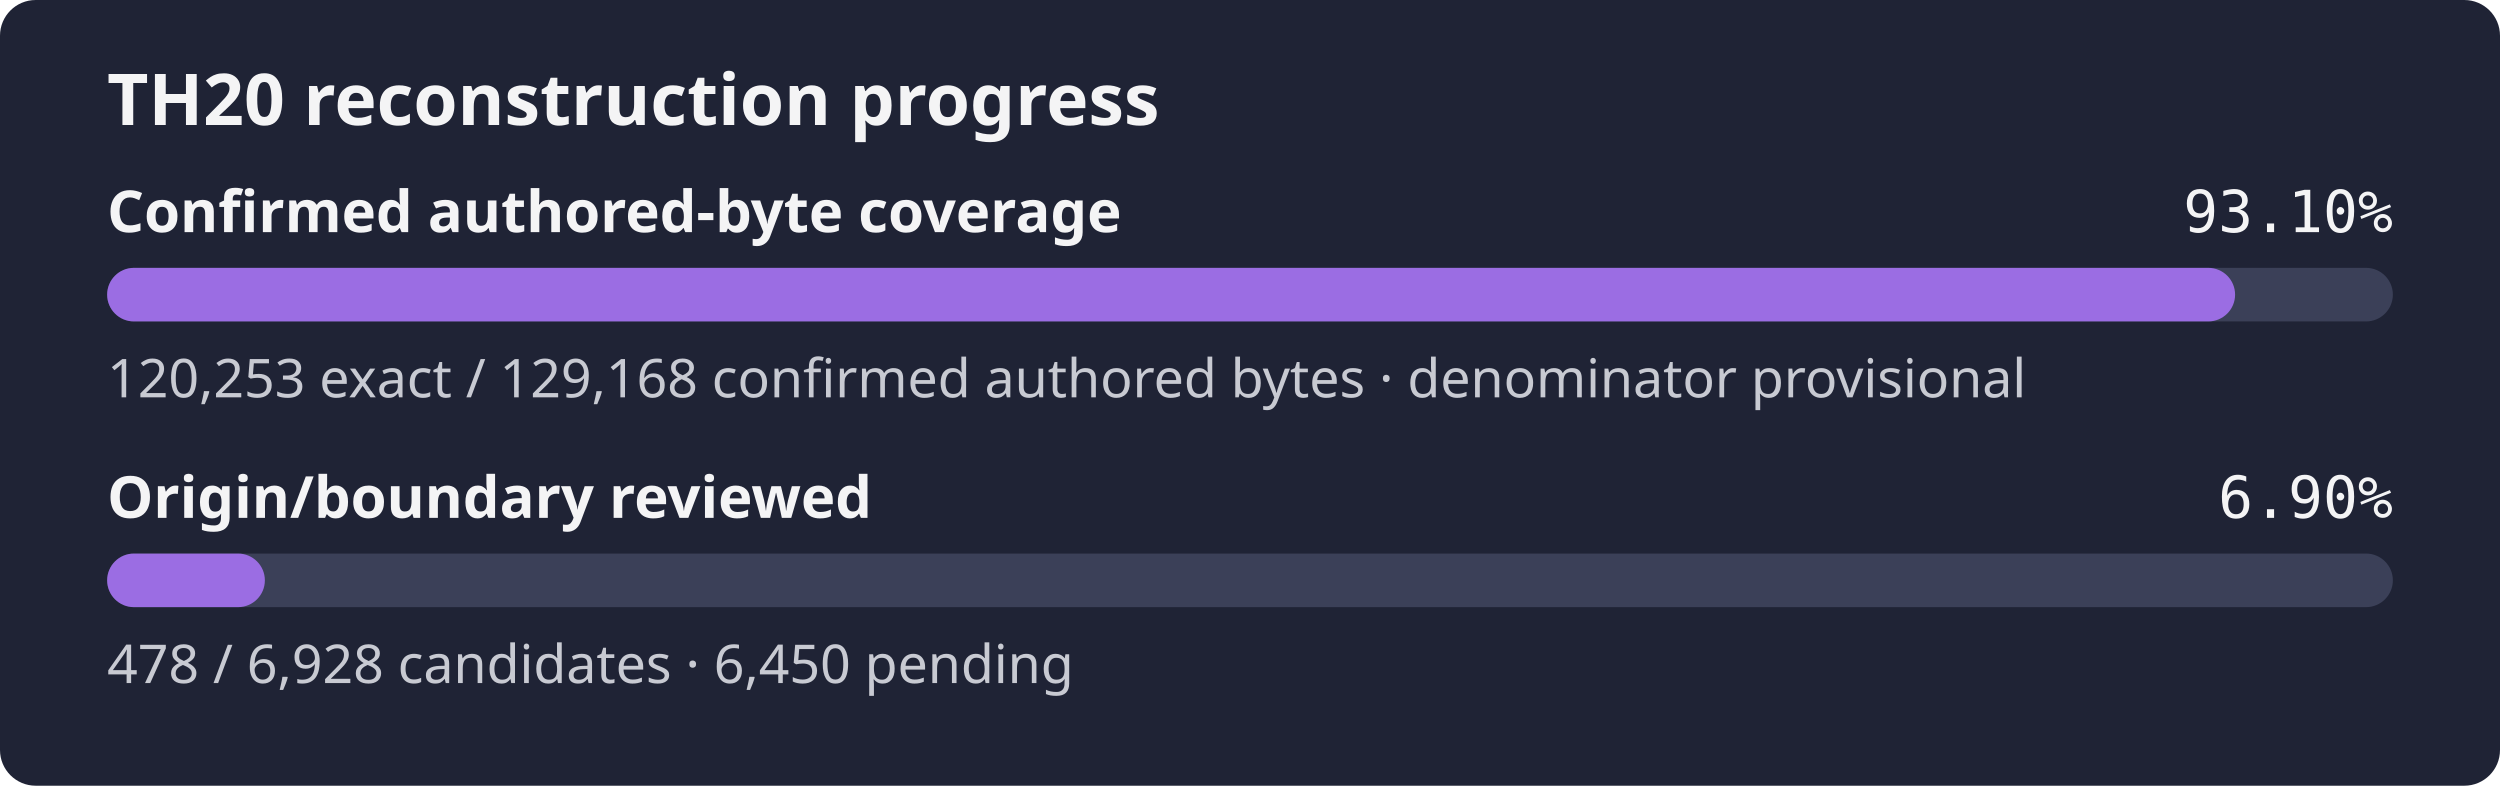
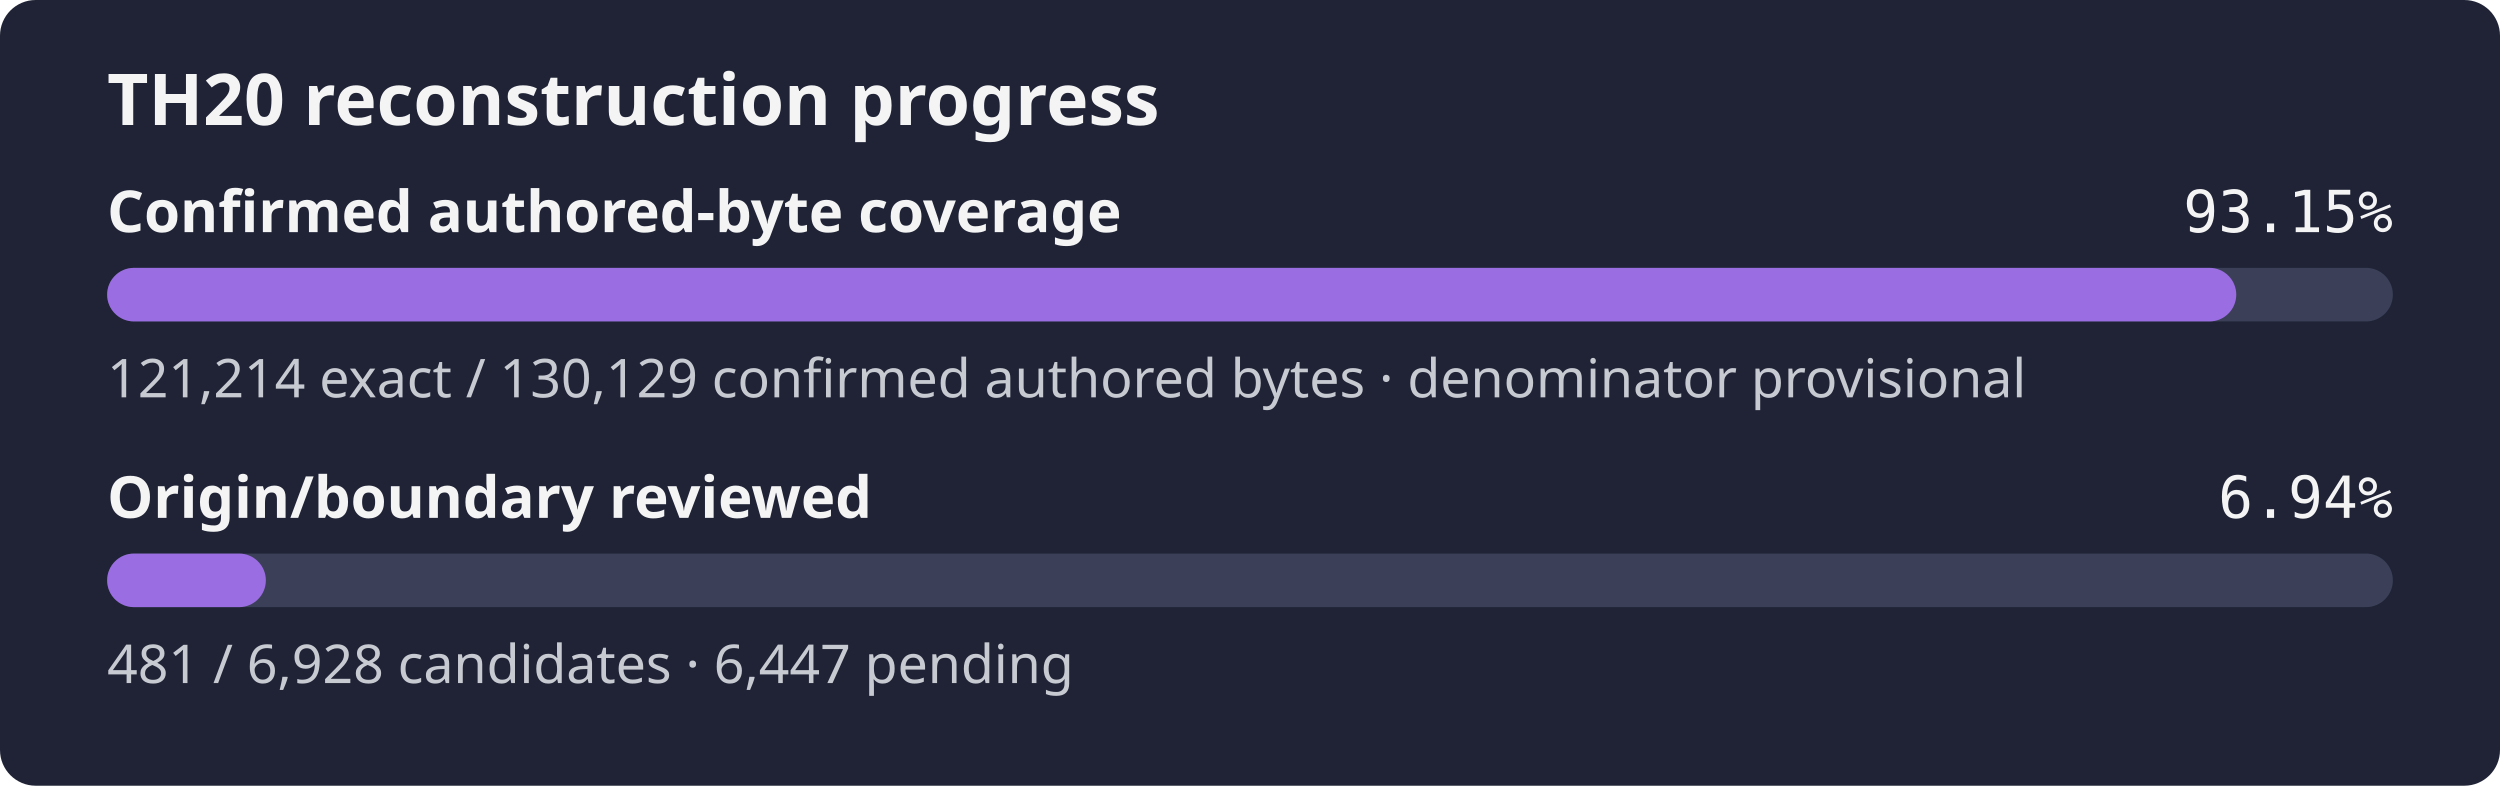
- <svg xmlns="http://www.w3.org/2000/svg" width="560" height="176" role="img" aria-label="TH20 reconstruction progress: 93.10% of the confirmed authored-byte set is exact, origin review 6.90%">
+ <svg xmlns="http://www.w3.org/2000/svg" width="560" height="176" role="img" aria-label="TH20 reconstruction progress: 93.15% of the confirmed authored-byte set is exact, origin review 6.94%">
  <rect width="560" height="176" rx="8" fill="#1f2335" />
  <text x="24" y="28" fill="#f4f4f5" font-family="sans-serif" font-size="16" font-weight="600">TH20 reconstruction progress</text>
  <text x="24" y="52" fill="#f4f4f5" font-family="sans-serif" font-size="13" font-weight="600">Confirmed authored-byte coverage</text>
-   <text x="536" y="52" fill="#f4f4f5" text-anchor="end" font-family="monospace" font-size="13">93.10%</text>
+   <text x="536" y="52" fill="#f4f4f5" text-anchor="end" font-family="monospace" font-size="13">93.15%</text>
  <rect x="24" y="60" width="512" height="12" rx="6" fill="#3b4058" />
-   <rect x="24" y="60" width="476.66" height="12" rx="6" fill="#9b6de3" />
-   <text x="24" y="89" fill="#c8cad2" font-family="sans-serif" font-size="12">120,253 exact / 129,168 confirmed authored bytes · denominator provisional</text>
+   <rect x="24" y="60" width="476.92" height="12" rx="6" fill="#9b6de3" />
+   <text x="24" y="89" fill="#c8cad2" font-family="sans-serif" font-size="12">121,214 exact / 130,129 confirmed authored bytes · denominator provisional</text>
  <text x="24" y="116" fill="#f4f4f5" font-family="sans-serif" font-size="13" font-weight="600">Origin/boundary reviewed</text>
-   <text x="536" y="116" fill="#f4f4f5" text-anchor="end" font-family="monospace" font-size="13">6.90%</text>
+   <text x="536" y="116" fill="#f4f4f5" text-anchor="end" font-family="monospace" font-size="13">6.94%</text>
  <rect x="24" y="124" width="512" height="12" rx="6" fill="#3b4058" />
-   <rect x="24" y="124" width="35.33" height="12" rx="6" fill="#9b6de3" />
-   <text x="24" y="153" fill="#c8cad2" font-family="sans-serif" font-size="12">478 / 6,928 candidates · 6,450 pending</text>
+   <rect x="24" y="124" width="35.55" height="12" rx="6" fill="#9b6de3" />
+   <text x="24" y="153" fill="#c8cad2" font-family="sans-serif" font-size="12">481 / 6,928 candidates · 6,447 pending</text>
</svg>
